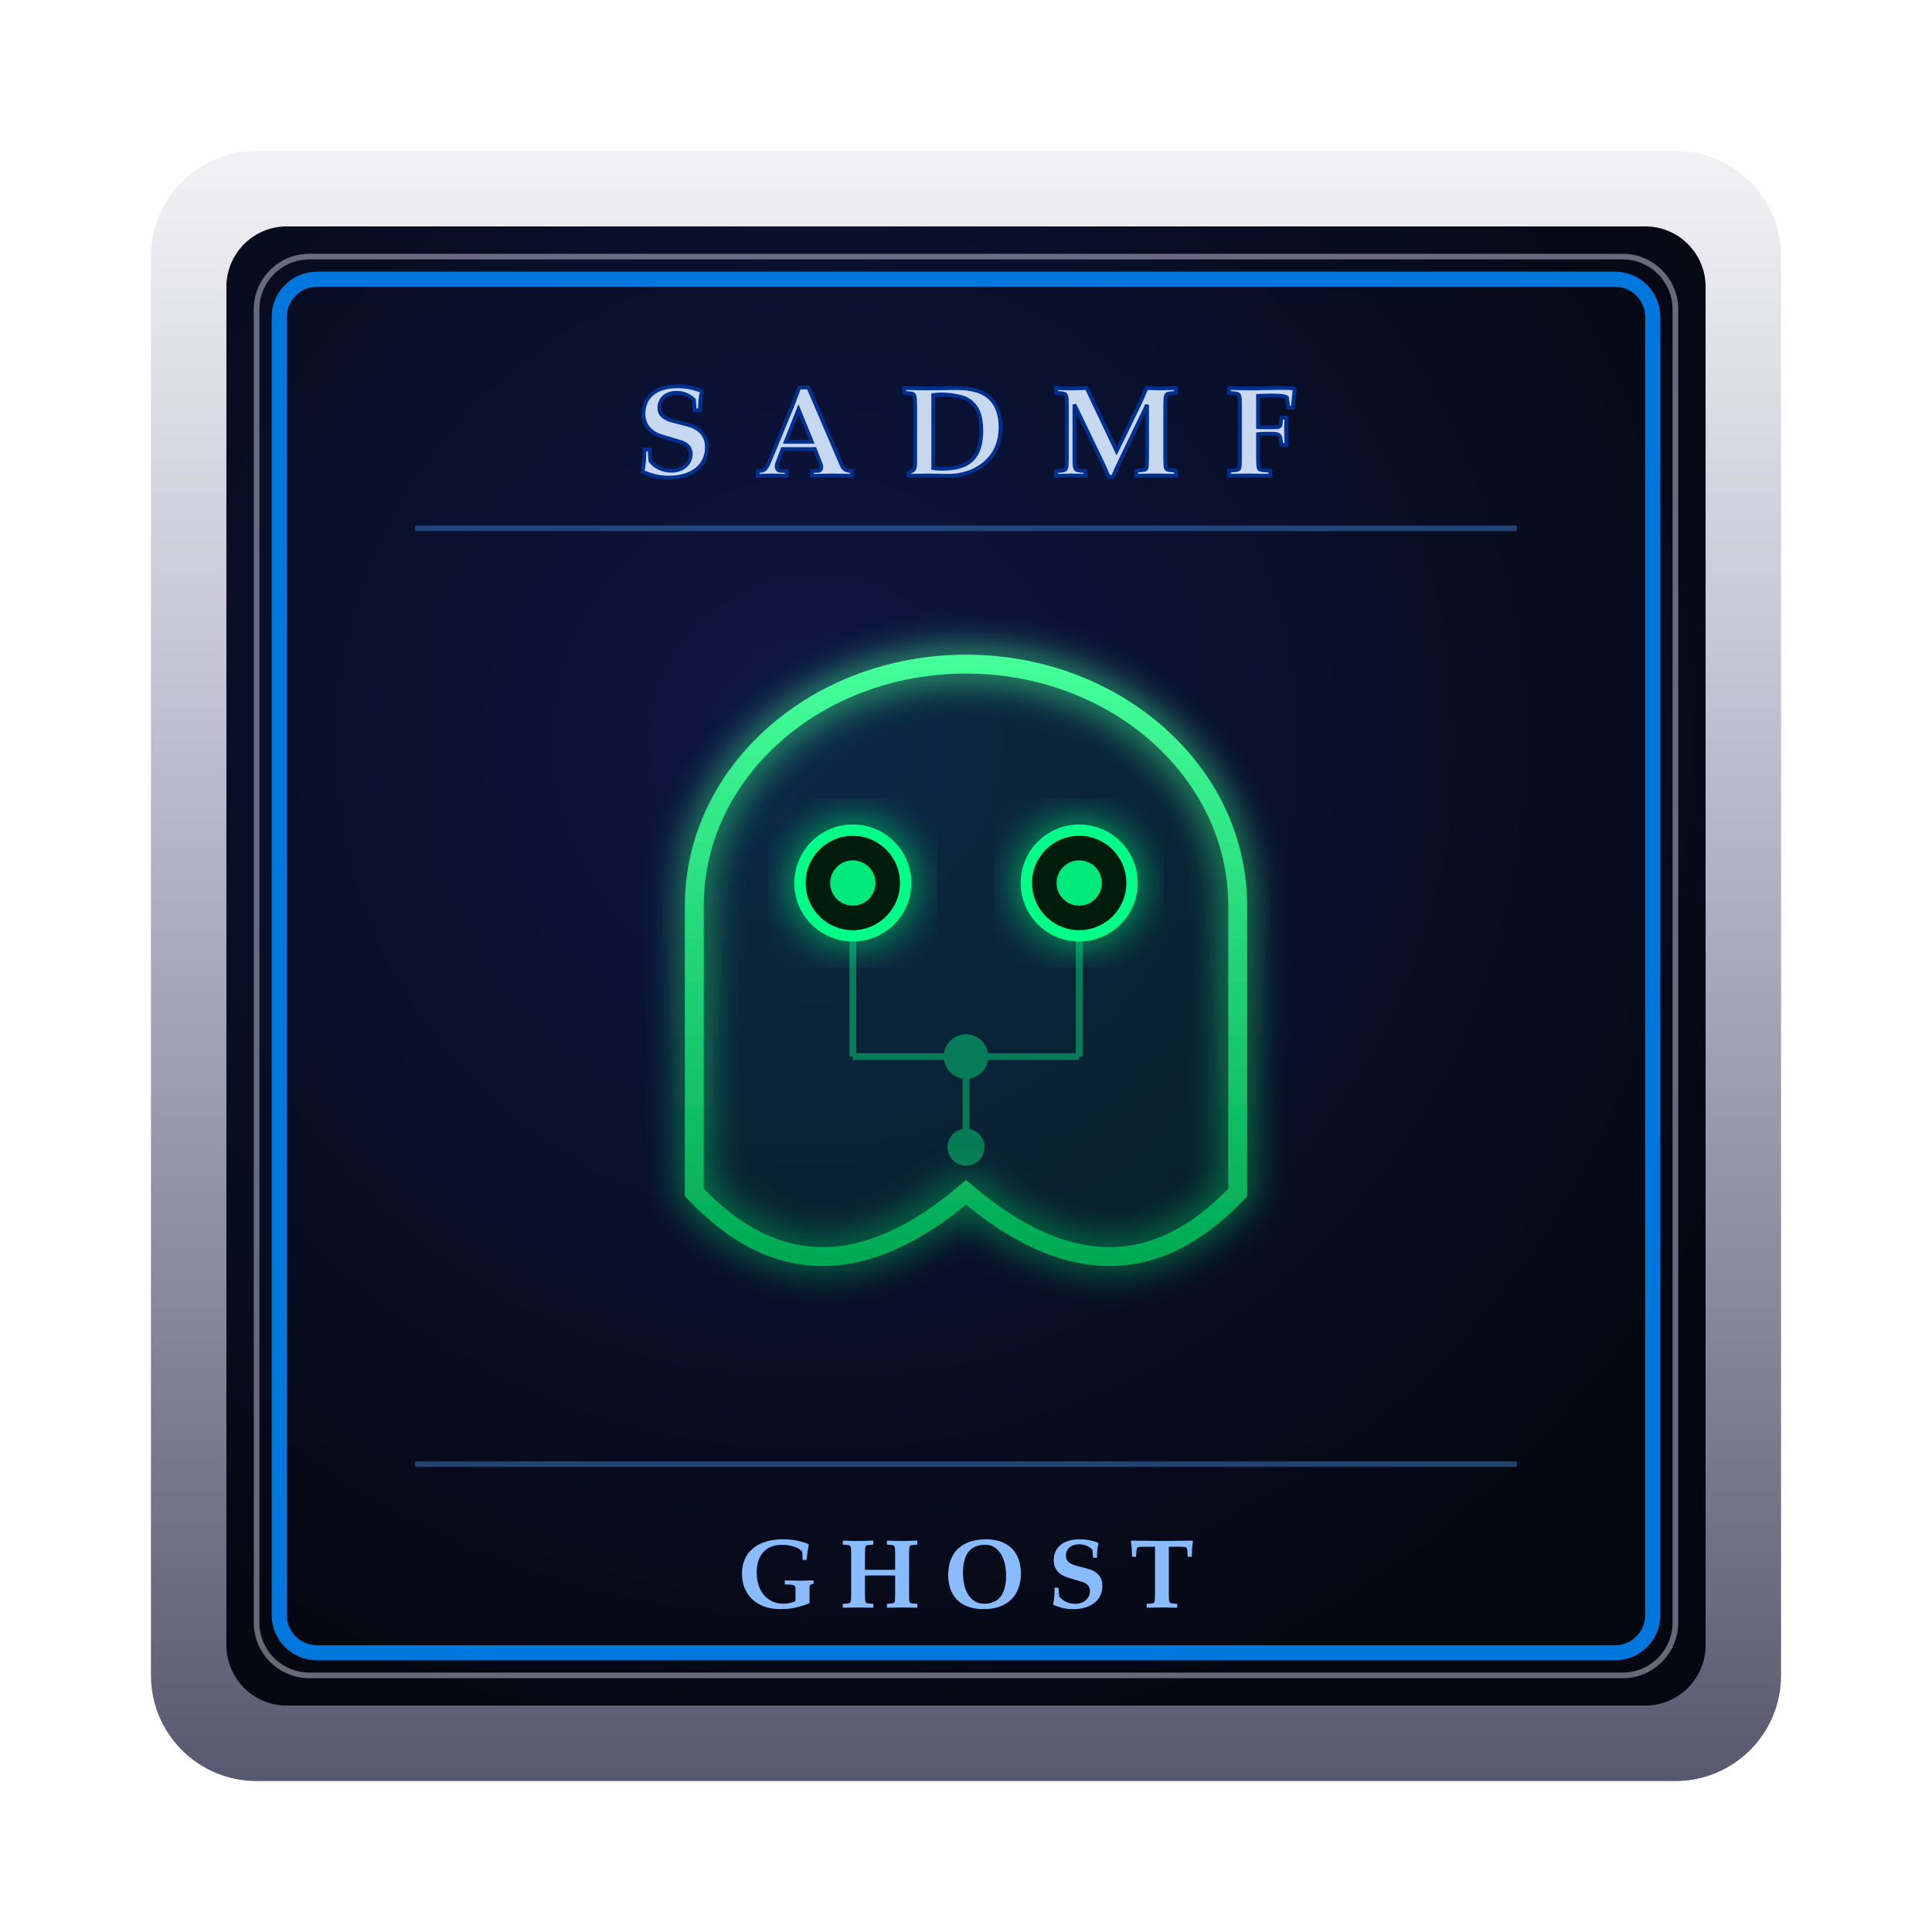
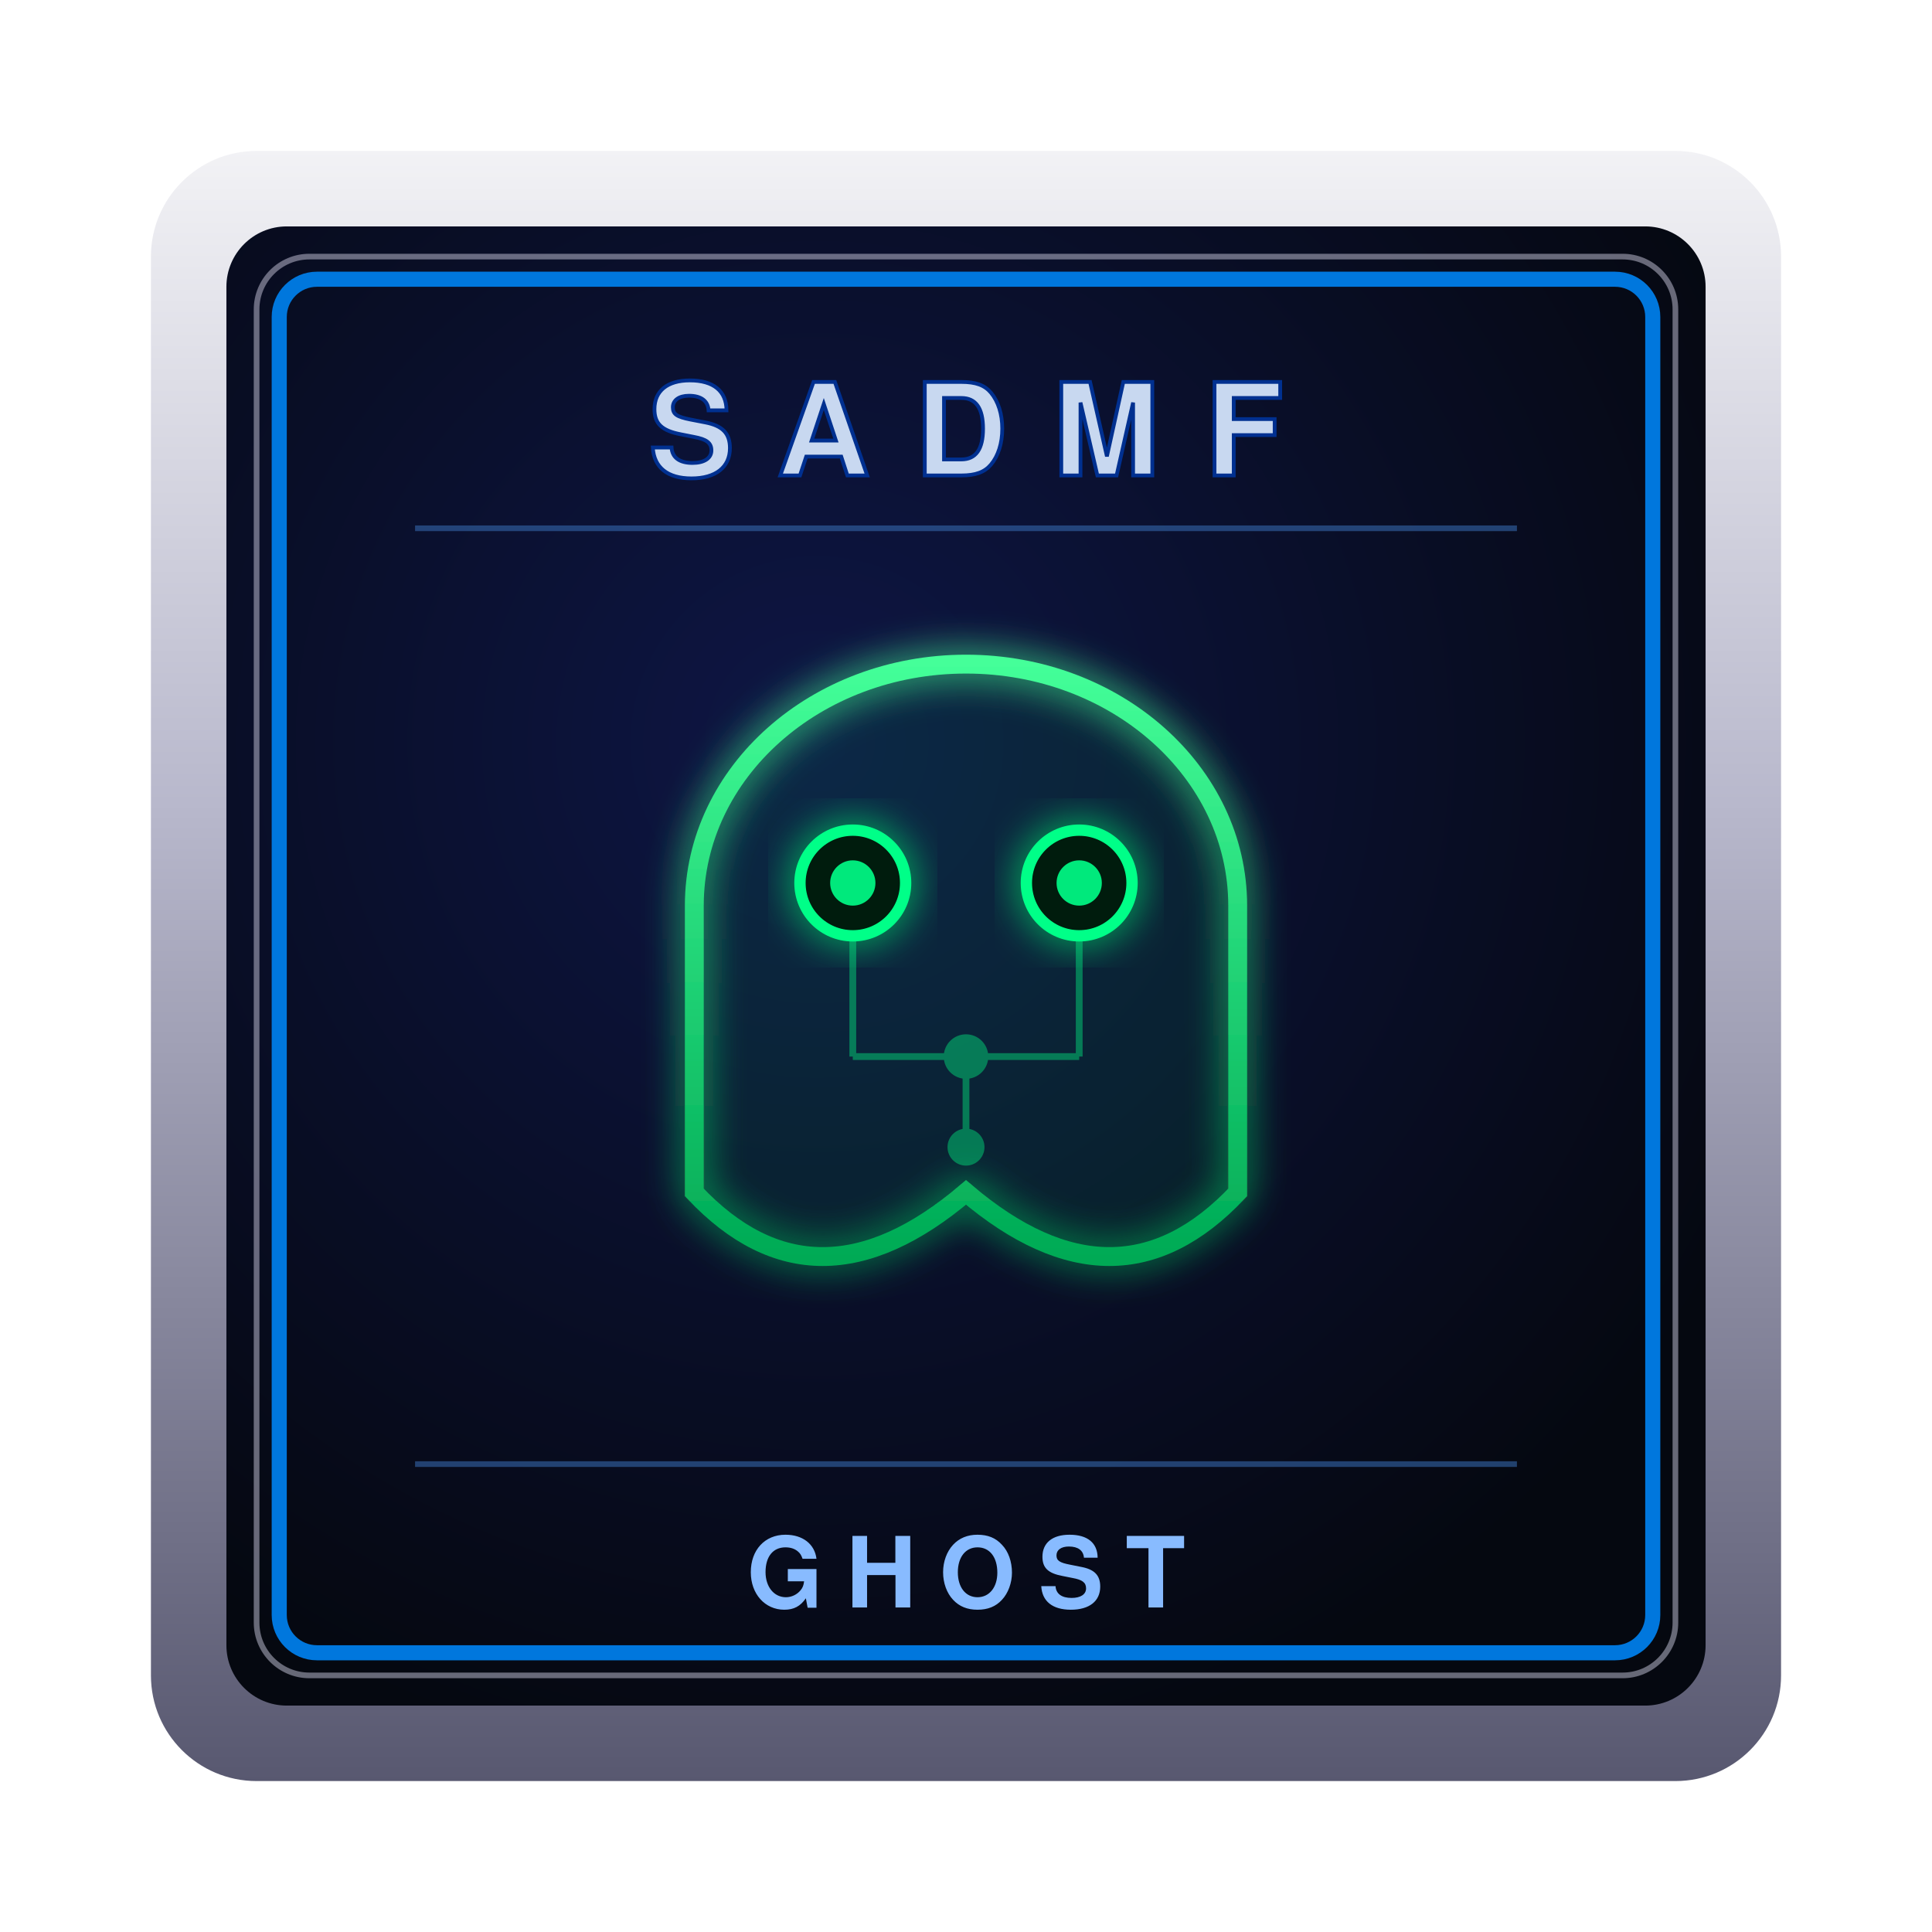
<svg xmlns="http://www.w3.org/2000/svg" viewBox="0 0 256 256" role="img" aria-label="SADMF GHOST Agent Certification Badge">
  <defs>
    <linearGradient id="gh-silver" x1="0" y1="0" x2="0" y2="1">
      <stop offset="0%" stop-color="#f2f2f5" />
      <stop offset="40%" stop-color="#b8b8cc" />
      <stop offset="100%" stop-color="#585870" />
    </linearGradient>
    <radialGradient id="gh-space" cx="40%" cy="35%" r="70%">
      <stop offset="0%" stop-color="#0e1645" />
      <stop offset="100%" stop-color="#050810" />
    </radialGradient>
    <linearGradient id="gh-green" x1="0" y1="0" x2="0" y2="1">
      <stop offset="0%" stop-color="#44ff99" />
      <stop offset="100%" stop-color="#00aa55" />
    </linearGradient>
    <filter id="gh-glow" x="-30%" y="-30%" width="160%" height="160%">
      <feGaussianBlur stdDeviation="2.5" result="blur" />
      <feMerge>
        <feMergeNode in="blur" />
        <feMergeNode in="SourceGraphic" />
      </feMerge>
    </filter>
  </defs>
  <rect x="20" y="20" width="216" height="216" rx="14" ry="14" fill="url(#gh-silver)" />
  <rect x="30" y="30" width="196" height="196" rx="8" ry="8" fill="url(#gh-space)" />
  <rect x="37" y="37" width="182" height="182" rx="5" ry="5" fill="none" stroke="#0077dd" stroke-width="2" />
  <rect x="34" y="34" width="188" height="188" rx="7" ry="7" fill="none" stroke="#b8b8cc" stroke-width="0.75" opacity="0.55" />
-   <text x="128" y="63" text-anchor="middle" font-family="Georgia,'Palatino Linotype',serif" font-size="17" font-weight="bold" fill="#c8d8f0" letter-spacing="6" stroke="#003090" stroke-width="0.5">SADMF</text>
+   <text x="128" y="63" text-anchor="middle" font-family="'Trebuchet MS','Segoe UI',Helvetica,Arial,sans-serif" font-size="17" font-weight="bold" fill="#c8d8f0" letter-spacing="6" stroke="#003090" stroke-width="0.5">SADMF</text>
  <line x1="55" y1="70" x2="201" y2="70" stroke="#3366aa" stroke-width="0.75" opacity="0.6" />
  <path d="M 92,120 A 36,32 0 0,1 164,120 L 164,158 Q 148,175 128,158 Q 108,175 92,158 Z" fill="#00aa55" opacity="0.12" />
  <path d="M 92,120 A 36,32 0 0,1 164,120 L 164,158 Q 148,175 128,158 Q 108,175 92,158 Z" fill="none" stroke="url(#gh-green)" stroke-width="2.5" filter="url(#gh-glow)" />
  <circle cx="113" cy="117" r="7" fill="#001a08" stroke="#00ff88" stroke-width="1.5" filter="url(#gh-glow)" />
  <circle cx="113" cy="117" r="3" fill="#00ff88" opacity="0.9" />
  <circle cx="143" cy="117" r="7" fill="#001a08" stroke="#00ff88" stroke-width="1.5" filter="url(#gh-glow)" />
  <circle cx="143" cy="117" r="3" fill="#00ff88" opacity="0.9" />
  <g stroke="#00ff88" stroke-width="0.9" fill="none" opacity="0.4">
    <line x1="113" y1="124" x2="113" y2="140" />
    <line x1="113" y1="140" x2="128" y2="140" />
    <line x1="143" y1="124" x2="143" y2="140" />
    <line x1="143" y1="140" x2="128" y2="140" />
    <circle cx="128" cy="140" r="2.5" fill="#00ff88" />
    <line x1="128" y1="142" x2="128" y2="152" />
    <circle cx="128" cy="152" r="2" fill="#00ff88" />
  </g>
  <line x1="55" y1="194" x2="201" y2="194" stroke="#3366aa" stroke-width="0.75" opacity="0.6" />
-   <text x="128" y="213" text-anchor="middle" font-family="Georgia,'Palatino Linotype',serif" font-size="13" font-weight="bold" fill="#88bbff" letter-spacing="3">GHOST</text>
+   <text x="128" y="213" text-anchor="middle" font-family="'Trebuchet MS','Segoe UI',Helvetica,Arial,sans-serif" font-size="13" font-weight="bold" fill="#88bbff" letter-spacing="3">GHOST</text>
</svg>
